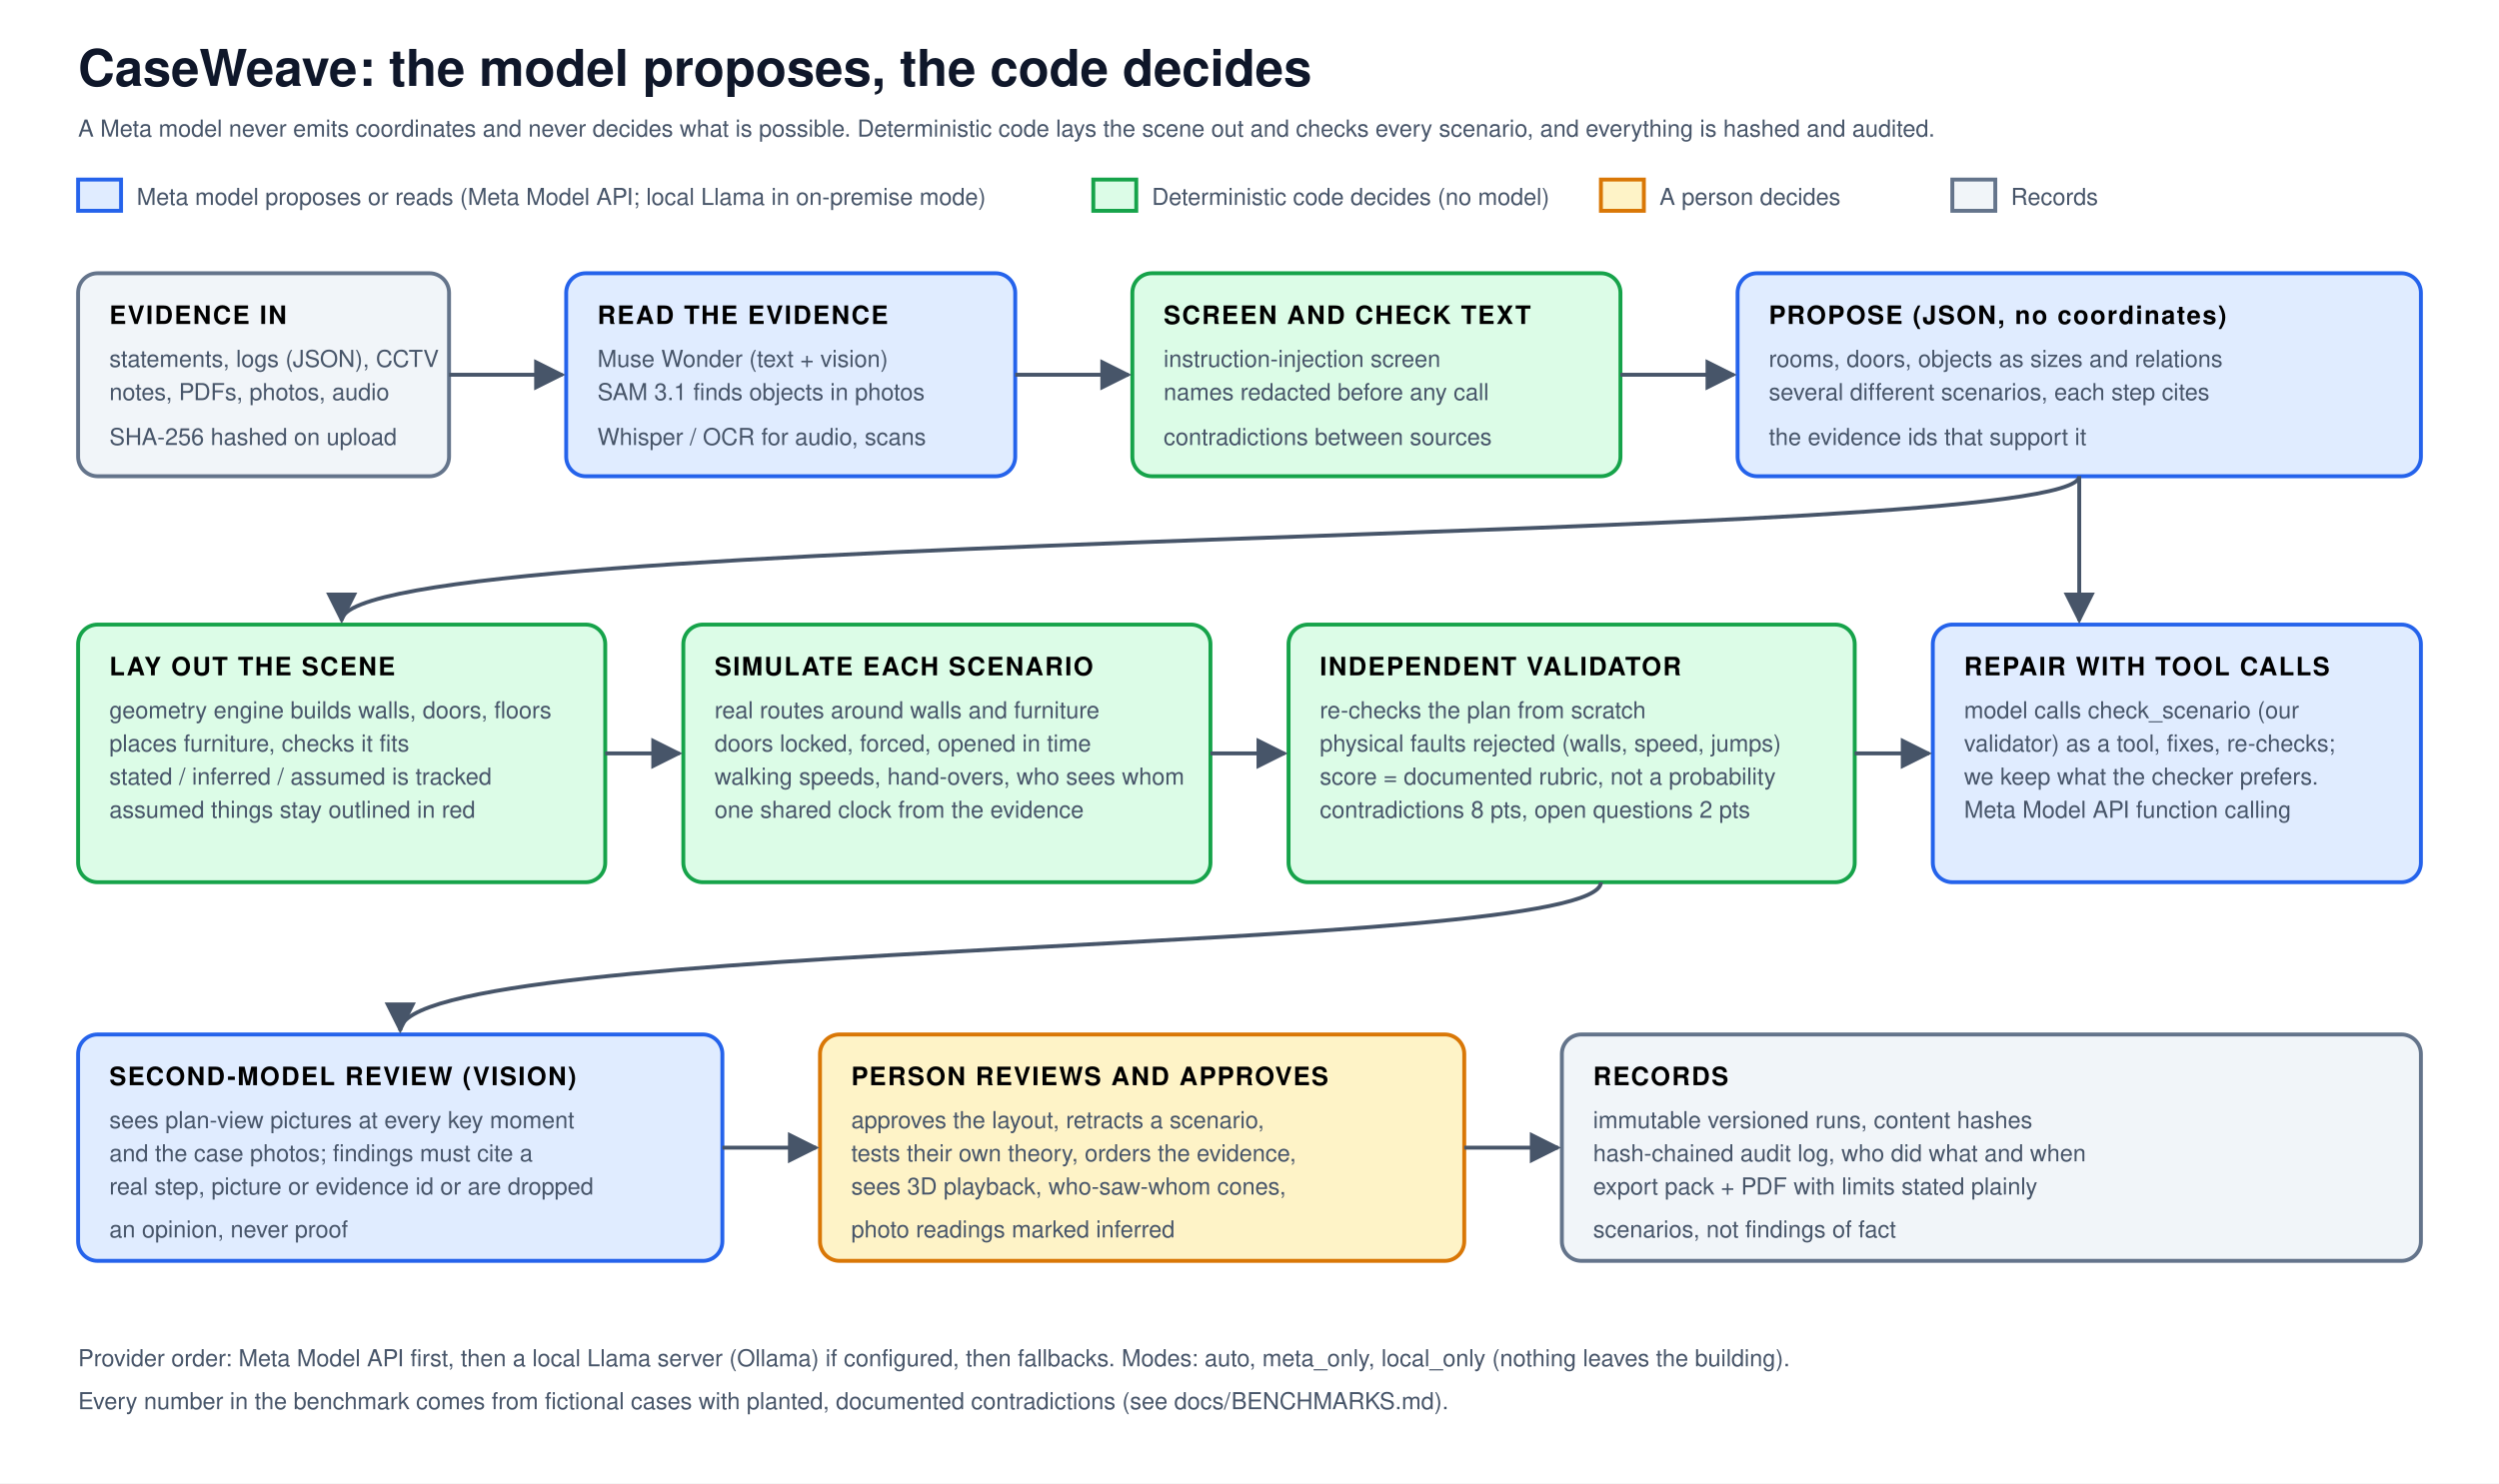
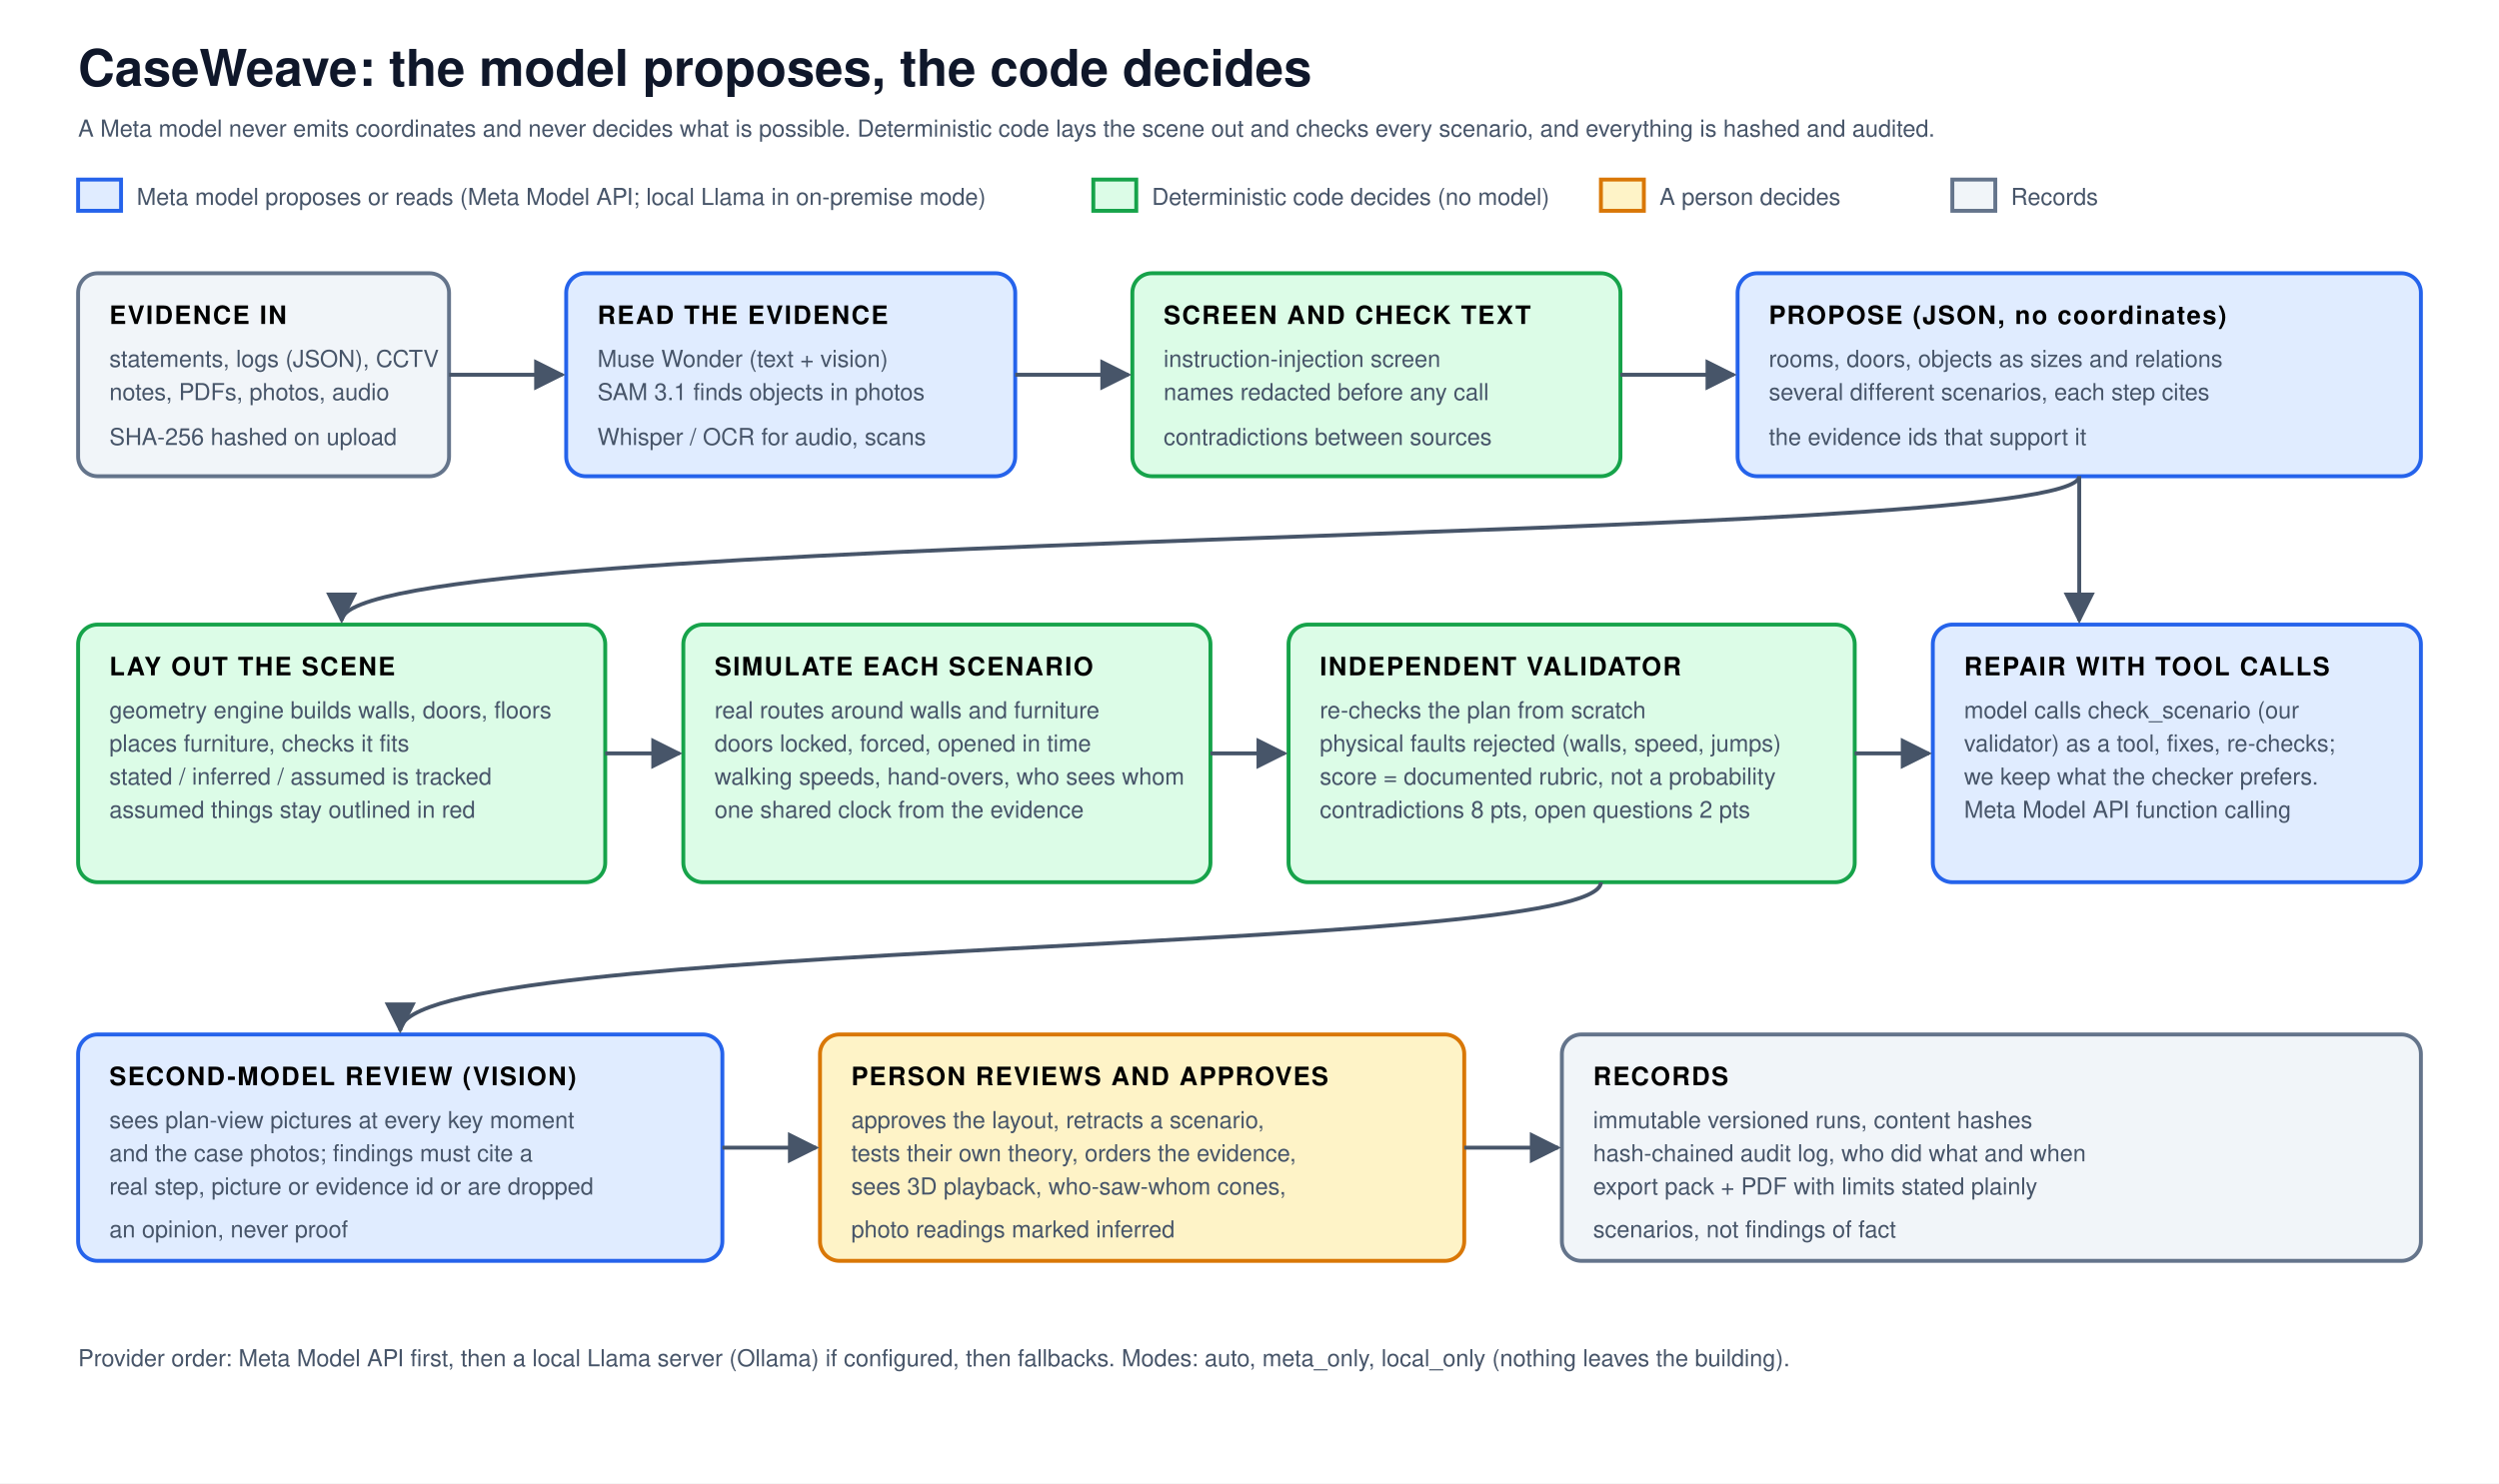
<svg xmlns="http://www.w3.org/2000/svg" viewBox="0 0 1280 760" width="1280" height="760" font-family="Segoe UI, Helvetica, Arial, sans-serif">
  <defs>
    <marker id="a" viewBox="0 0 10 10" refX="9" refY="5" markerWidth="8" markerHeight="8" orient="auto-start-reverse">
      <path d="M0 0L10 5L0 10z" fill="#475569" />
    </marker>
    <style>
      .t{font-size:15px;fill:#0f172a}.s{font-size:12px;fill:#475569}.h{font-size:13px;font-weight:700;letter-spacing:.06em}
      .m{fill:#e0ecff;stroke:#2563eb;stroke-width:2}.c{fill:#dcfce7;stroke:#16a34a;stroke-width:2}.p{fill:#fef3c7;stroke:#d97706;stroke-width:2}.g{fill:#f1f5f9;stroke:#64748b;stroke-width:2}
      .ln{stroke:#475569;stroke-width:2;fill:none;marker-end:url(#a)}
    </style>
  </defs>
  <rect width="1280" height="760" fill="#ffffff" />
  <text x="40" y="44" style="font-size:26px;font-weight:700;fill:#0f172a">CaseWeave: the model proposes, the code decides</text>
  <text x="40" y="70" class="s">A Meta model never emits coordinates and never decides what is possible. Deterministic code lays the scene out and checks every scenario, and everything is hashed and audited.</text>
  <rect x="40" y="92" width="22" height="16" class="m" />
  <text x="70" y="105" class="s">Meta model proposes or reads (Meta Model API; local Llama in on-premise mode)</text>
  <rect x="560" y="92" width="22" height="16" class="c" />
  <text x="590" y="105" class="s">Deterministic code decides (no model)</text>
  <rect x="820" y="92" width="22" height="16" class="p" />
  <text x="850" y="105" class="s">A person decides</text>
  <rect x="1000" y="92" width="22" height="16" class="g" />
  <text x="1030" y="105" class="s">Records</text>
  <rect x="40" y="140" width="190" height="104" rx="10" class="g" />
  <text x="56" y="166" class="h">EVIDENCE IN</text>
  <text x="56" y="188" class="s">statements, logs (JSON), CCTV</text>
  <text x="56" y="205" class="s">notes, PDFs, photos, audio</text>
  <text x="56" y="228" class="s">SHA-256 hashed on upload</text>
  <rect x="290" y="140" width="230" height="104" rx="10" class="m" />
  <text x="306" y="166" class="h">READ THE EVIDENCE</text>
  <text x="306" y="188" class="s">Muse Wonder (text + vision)</text>
  <text x="306" y="205" class="s">SAM 3.1 finds objects in photos</text>
  <text x="306" y="228" class="s">Whisper / OCR for audio, scans</text>
  <rect x="580" y="140" width="250" height="104" rx="10" class="c" />
  <text x="596" y="166" class="h">SCREEN AND CHECK TEXT</text>
  <text x="596" y="188" class="s">instruction-injection screen</text>
  <text x="596" y="205" class="s">names redacted before any call</text>
  <text x="596" y="228" class="s">contradictions between sources</text>
  <rect x="890" y="140" width="350" height="104" rx="10" class="m" />
  <text x="906" y="166" class="h">PROPOSE (JSON, no coordinates)</text>
  <text x="906" y="188" class="s">rooms, doors, objects as sizes and relations</text>
  <text x="906" y="205" class="s">several different scenarios, each step cites</text>
  <text x="906" y="228" class="s">the evidence ids that support it</text>
  <path class="ln" d="M230 192H288" />
  <path class="ln" d="M520 192H578" />
  <path class="ln" d="M830 192H888" />
  <rect x="40" y="320" width="270" height="132" rx="10" class="c" />
  <text x="56" y="346" class="h">LAY OUT THE SCENE</text>
  <text x="56" y="368" class="s">geometry engine builds walls, doors, floors</text>
  <text x="56" y="385" class="s">places furniture, checks it fits</text>
  <text x="56" y="402" class="s">stated / inferred / assumed is tracked</text>
  <text x="56" y="419" class="s">assumed things stay outlined in red</text>
  <rect x="350" y="320" width="270" height="132" rx="10" class="c" />
  <text x="366" y="346" class="h">SIMULATE EACH SCENARIO</text>
  <text x="366" y="368" class="s">real routes around walls and furniture</text>
  <text x="366" y="385" class="s">doors locked, forced, opened in time</text>
  <text x="366" y="402" class="s">walking speeds, hand-overs, who sees whom</text>
  <text x="366" y="419" class="s">one shared clock from the evidence</text>
  <rect x="660" y="320" width="290" height="132" rx="10" class="c" />
  <text x="676" y="346" class="h">INDEPENDENT VALIDATOR</text>
  <text x="676" y="368" class="s">re-checks the plan from scratch</text>
  <text x="676" y="385" class="s">physical faults rejected (walls, speed, jumps)</text>
  <text x="676" y="402" class="s">score = documented rubric, not a probability</text>
  <text x="676" y="419" class="s">contradictions 8 pts, open questions 2 pts</text>
  <rect x="990" y="320" width="250" height="132" rx="10" class="m" />
  <text x="1006" y="346" class="h">REPAIR WITH TOOL CALLS</text>
  <text x="1006" y="368" class="s">model calls check_scenario (our</text>
  <text x="1006" y="385" class="s">validator) as a tool, fixes, re-checks;</text>
  <text x="1006" y="402" class="s">we keep what the checker prefers.</text>
  <text x="1006" y="419" class="s">Meta Model API function calling</text>
  <path class="ln" d="M1065 244V318" />
  <path class="ln" d="M310 386H348" />
  <path class="ln" d="M620 386H658" />
  <path class="ln" d="M950 386H988" />
  <path class="ln" d="M1065 244 C1065 280 175 270 175 318" />
  <rect x="40" y="530" width="330" height="116" rx="10" class="m" />
  <text x="56" y="556" class="h">SECOND-MODEL REVIEW (VISION)</text>
  <text x="56" y="578" class="s">sees plan-view pictures at every key moment</text>
  <text x="56" y="595" class="s">and the case photos; findings must cite a</text>
  <text x="56" y="612" class="s">real step, picture or evidence id or are dropped</text>
  <text x="56" y="634" class="s">an opinion, never proof</text>
  <rect x="420" y="530" width="330" height="116" rx="10" class="p" />
  <text x="436" y="556" class="h">PERSON REVIEWS AND APPROVES</text>
  <text x="436" y="578" class="s">approves the layout, retracts a scenario,</text>
  <text x="436" y="595" class="s">tests their own theory, orders the evidence,</text>
  <text x="436" y="612" class="s">sees 3D playback, who-saw-whom cones,</text>
  <text x="436" y="634" class="s">photo readings marked inferred</text>
  <rect x="800" y="530" width="440" height="116" rx="10" class="g" />
  <text x="816" y="556" class="h">RECORDS</text>
  <text x="816" y="578" class="s">immutable versioned runs, content hashes</text>
  <text x="816" y="595" class="s">hash-chained audit log, who did what and when</text>
  <text x="816" y="612" class="s">export pack + PDF with limits stated plainly</text>
  <text x="816" y="634" class="s">scenarios, not findings of fact</text>
  <path class="ln" d="M820 452 C820 490 205 480 205 528" />
  <path class="ln" d="M370 588H418" />
  <path class="ln" d="M750 588H798" />
  <text x="40" y="700" class="s">Provider order: Meta Model API first, then a local Llama server (Ollama) if configured, then fallbacks. Modes: auto, meta_only, local_only (nothing leaves the building).</text>
-   <text x="40" y="722" class="s">Every number in the benchmark comes from fictional cases with planted, documented contradictions (see docs/BENCHMARKS.md).</text>
</svg>
